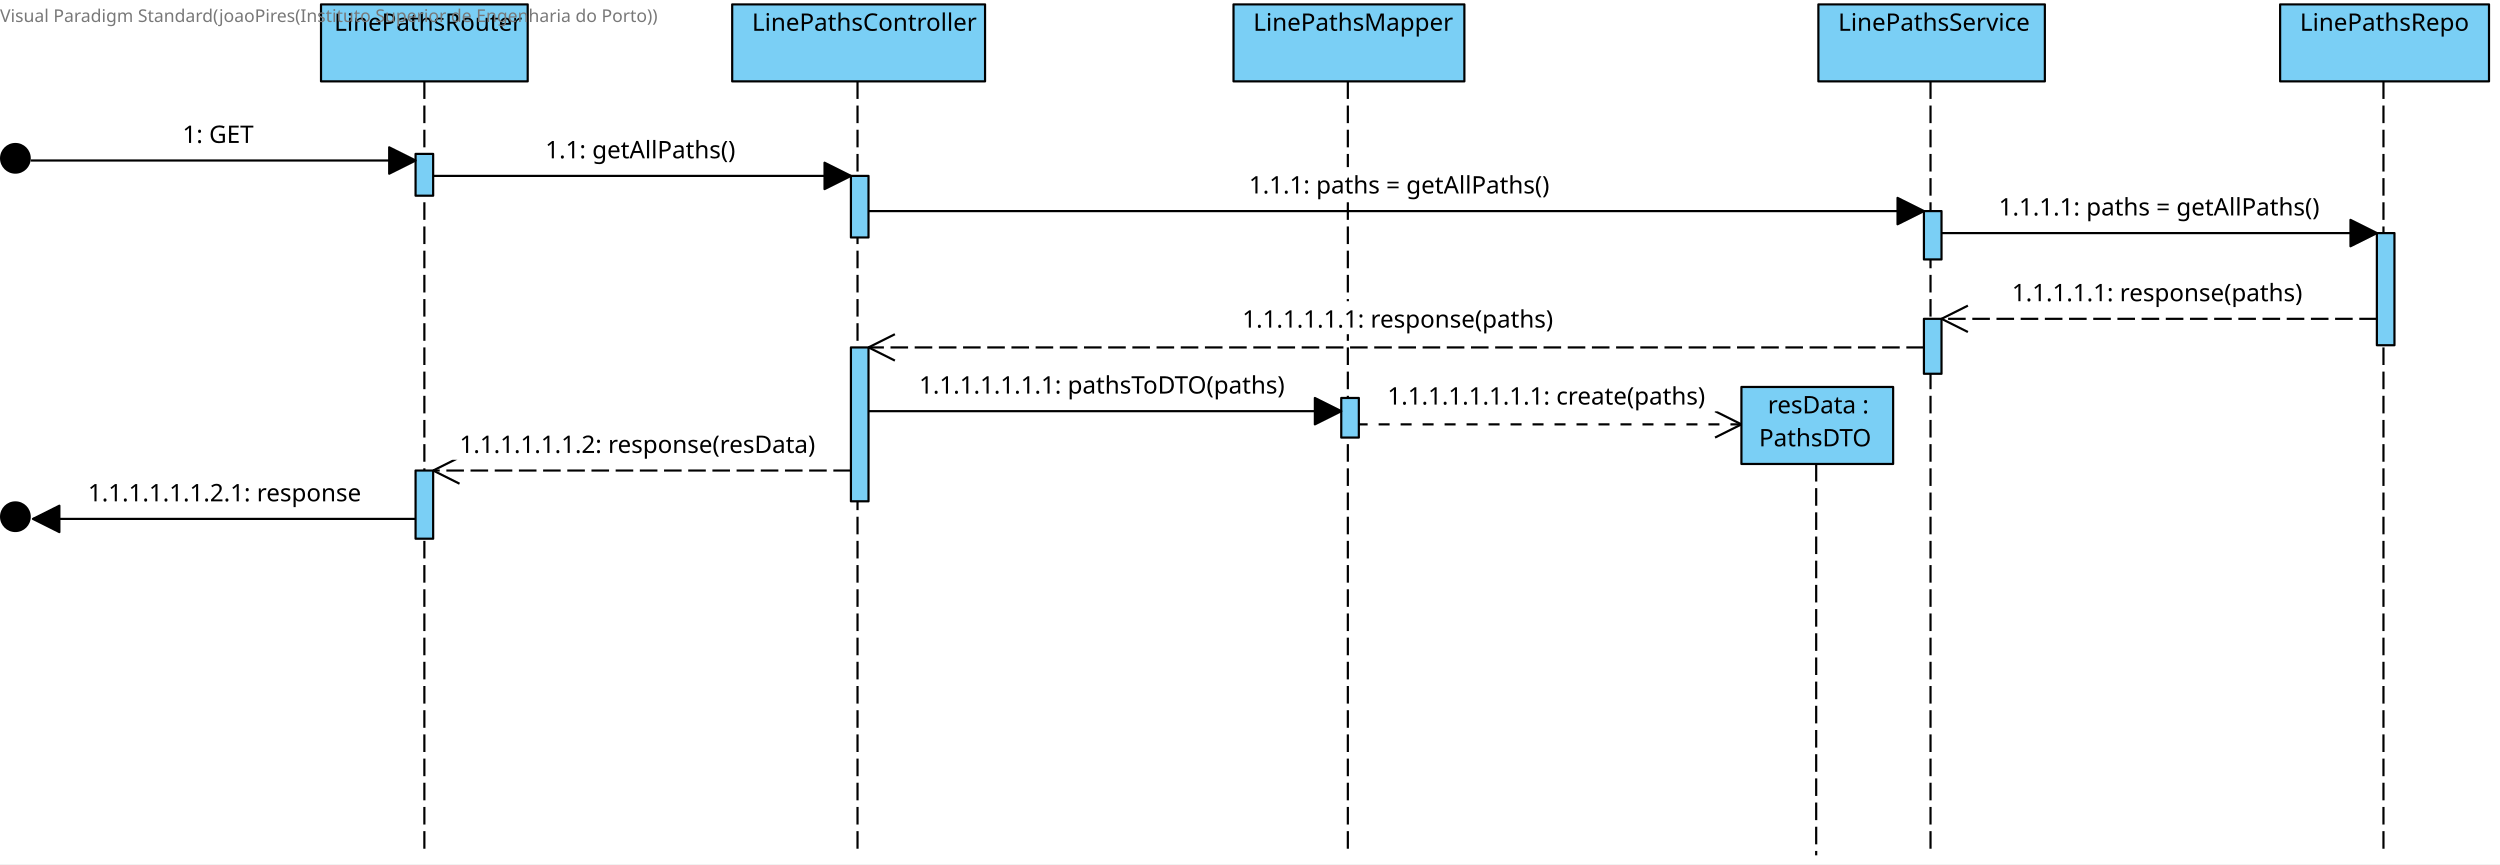
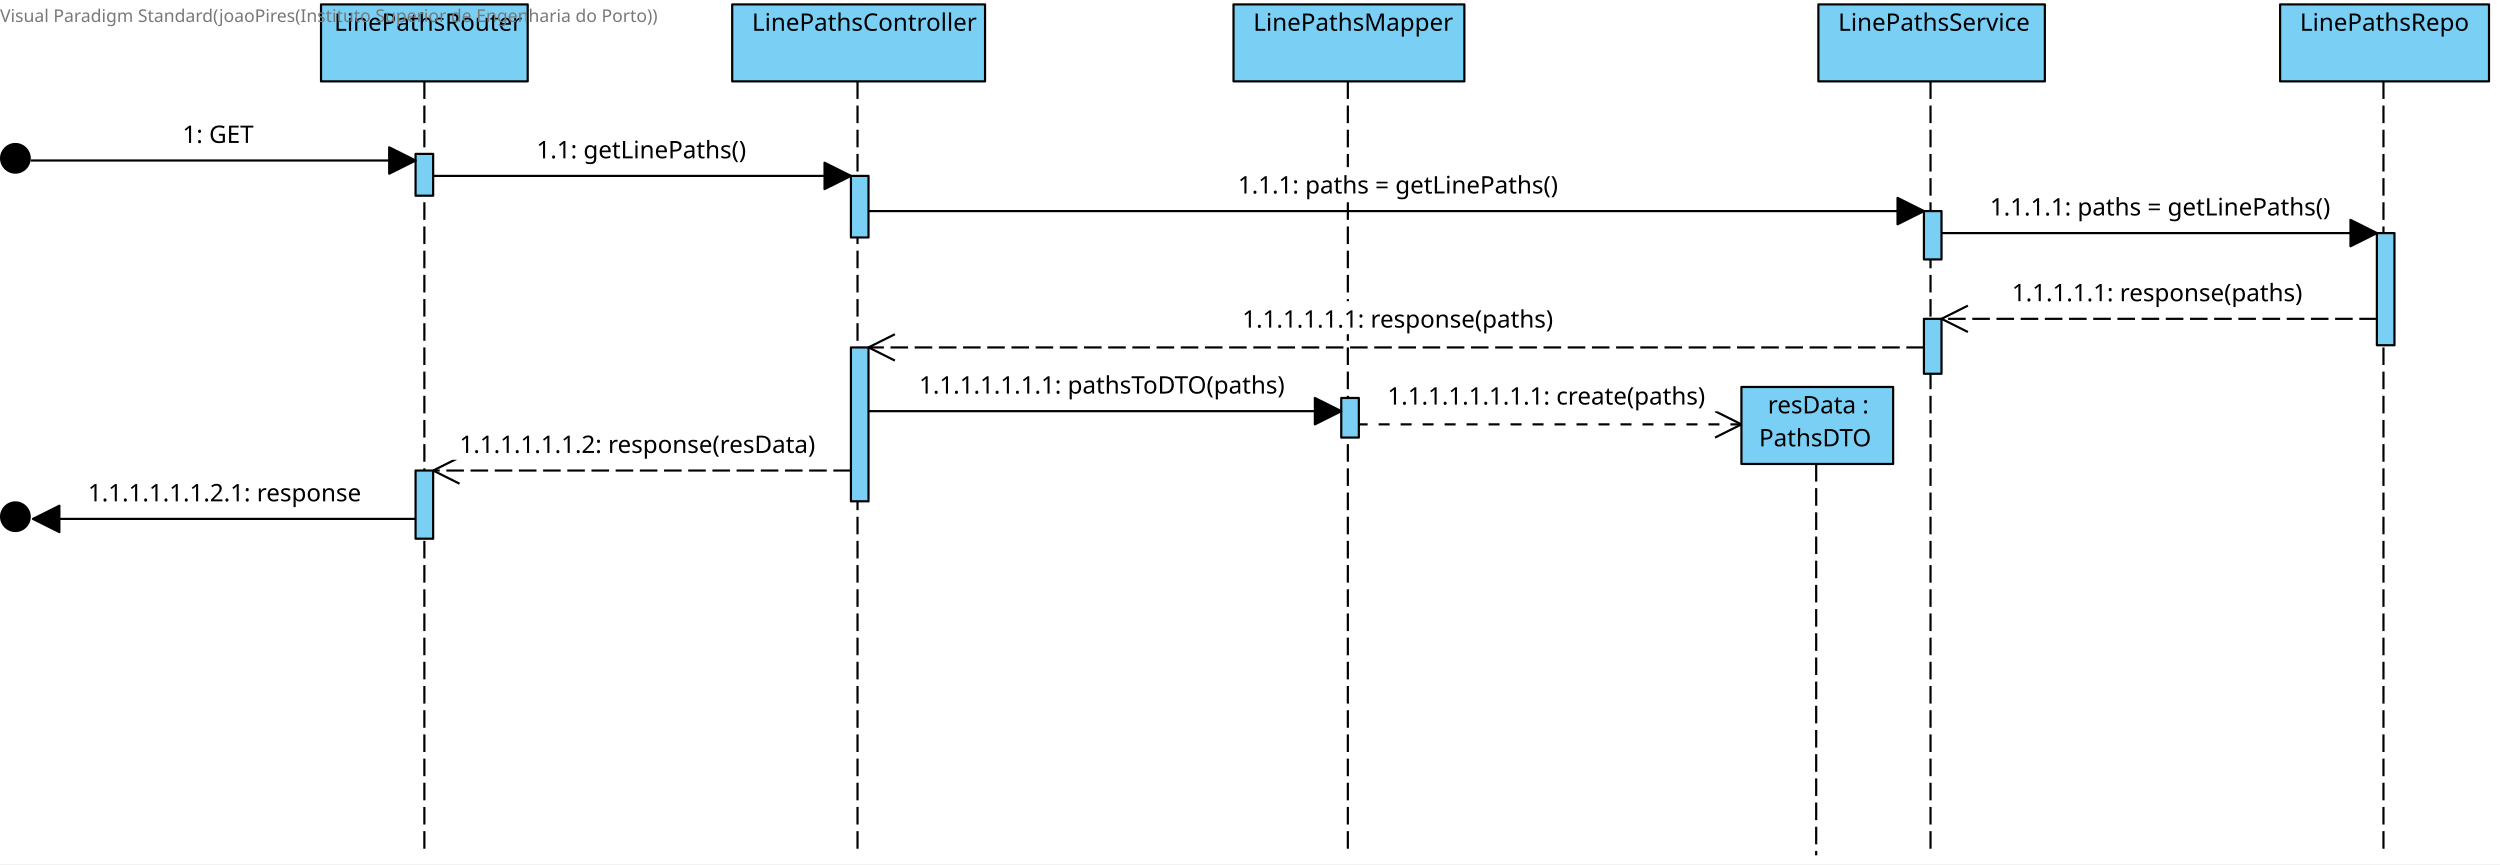
<svg xmlns="http://www.w3.org/2000/svg" fill-opacity="0" color-rendering="auto" color-interpolation="auto" text-rendering="auto" stroke="rgb(0,0,0)" stroke-linecap="square" width="1137" stroke-miterlimit="10" shape-rendering="auto" stroke-opacity="0" fill="rgb(0,0,0)" stroke-dasharray="none" font-weight="normal" stroke-width="1" height="393" font-family="'Dialog'" font-style="normal" stroke-linejoin="miter" font-size="12px" stroke-dashoffset="0" image-rendering="auto">
  <defs id="genericDefs" />
  <g>
    <defs id="defs1">
      <clipPath clipPathUnits="userSpaceOnUse" id="clipPath1">
        <path d="M-7 -7 L106 -7 L106 398 L-7 398 L-7 -7 Z" />
      </clipPath>
      <clipPath clipPathUnits="userSpaceOnUse" id="clipPath2">
        <path d="M-7 -7 L26 -7 L26 31 L-7 31 L-7 -7 Z" />
      </clipPath>
      <clipPath clipPathUnits="userSpaceOnUse" id="clipPath3">
        <path d="M-7 -7 L19 -7 L19 30 L-7 30 L-7 -7 Z" />
      </clipPath>
      <clipPath clipPathUnits="userSpaceOnUse" id="clipPath4">
        <path d="M-7 -7 L127 -7 L127 398 L-7 398 L-7 -7 Z" />
      </clipPath>
      <clipPath clipPathUnits="userSpaceOnUse" id="clipPath5">
        <path d="M-7 -7 L117 -7 L117 398 L-7 398 L-7 -7 Z" />
      </clipPath>
      <clipPath clipPathUnits="userSpaceOnUse" id="clipPath6">
        <path d="M-7 -7 L115 -7 L115 398 L-7 398 L-7 -7 Z" />
      </clipPath>
      <clipPath clipPathUnits="userSpaceOnUse" id="clipPath7">
        <path d="M-7 -7 L107 -7 L107 398 L-7 398 L-7 -7 Z" />
      </clipPath>
      <clipPath clipPathUnits="userSpaceOnUse" id="clipPath8">
        <path d="M-7 -7 L19 -7 L19 39 L-7 39 L-7 -7 Z" />
      </clipPath>
      <clipPath clipPathUnits="userSpaceOnUse" id="clipPath9">
        <path d="M-7 -7 L19 -7 L19 33 L-7 33 L-7 -7 Z" />
      </clipPath>
      <clipPath clipPathUnits="userSpaceOnUse" id="clipPath10">
        <path d="M-7 -7 L19 -7 L19 62 L-7 62 L-7 -7 Z" />
      </clipPath>
      <clipPath clipPathUnits="userSpaceOnUse" id="clipPath11">
        <path d="M-7 -7 L19 -7 L19 36 L-7 36 L-7 -7 Z" />
      </clipPath>
      <clipPath clipPathUnits="userSpaceOnUse" id="clipPath12">
        <path d="M-7 -7 L19 -7 L19 81 L-7 81 L-7 -7 Z" />
      </clipPath>
      <clipPath clipPathUnits="userSpaceOnUse" id="clipPath13">
        <path d="M-7 -7 L19 -7 L19 42 L-7 42 L-7 -7 Z" />
      </clipPath>
      <clipPath clipPathUnits="userSpaceOnUse" id="clipPath14">
        <path d="M-7 -7 L19 -7 L19 29 L-7 29 L-7 -7 Z" />
      </clipPath>
      <clipPath clipPathUnits="userSpaceOnUse" id="clipPath15">
        <path d="M-7 -7 L81 -7 L81 224 L-7 224 L-7 -7 Z" />
      </clipPath>
      <clipPath clipPathUnits="userSpaceOnUse" id="clipPath16">
        <path d="M-95 -15 L190 -15 L190 30 L-95 30 L-95 -15 Z" />
      </clipPath>
      <clipPath clipPathUnits="userSpaceOnUse" id="clipPath17">
        <path d="M-116 -15 L232 -15 L232 30 L-116 30 L-116 -15 Z" />
      </clipPath>
      <clipPath clipPathUnits="userSpaceOnUse" id="clipPath18">
        <path d="M-106 -15 L212 -15 L212 30 L-106 30 L-106 -15 Z" />
      </clipPath>
      <clipPath clipPathUnits="userSpaceOnUse" id="clipPath19">
        <path d="M-104 -15 L208 -15 L208 30 L-104 30 L-104 -15 Z" />
      </clipPath>
      <clipPath clipPathUnits="userSpaceOnUse" id="clipPath20">
        <path d="M-96 -15 L192 -15 L192 30 L-96 30 L-96 -15 Z" />
      </clipPath>
      <clipPath clipPathUnits="userSpaceOnUse" id="clipPath21">
        <path d="M-70 -30 L140 -30 L140 60 L-70 60 L-70 -30 Z" />
      </clipPath>
      <clipPath clipPathUnits="userSpaceOnUse" id="clipPath22">
        <path d="M0 0 L279 0 L279 104 L0 104 L0 0 Z" />
      </clipPath>
      <clipPath clipPathUnits="userSpaceOnUse" id="clipPath23">
-         <path d="M164 30 L164 45 L109 45 L109 30 ZM0 0 L0 104 L279 104 L279 52 L275 52 L275 37 L279 37 L279 0 Z" />
+         <path d="M164 30 L164 45 L109 45 L109 30 ZM0 0 L0 104 L279 104 L279 52 L270 52 L270 37 L279 37 L279 0 Z" />
      </clipPath>
      <clipPath clipPathUnits="userSpaceOnUse" id="clipPath24">
        <path d="M0 0 L294 0 L294 104 L0 104 L0 0 Z" />
      </clipPath>
      <clipPath clipPathUnits="userSpaceOnUse" id="clipPath25">
-         <path d="M197 30 L197 45 L92 45 L92 30 ZM0 0 L0 104 L294 104 L294 0 Z" />
+         <path d="M200 30 L200 45 L87 45 L87 30 ZM0 0 L0 104 L294 104 L294 0 Z" />
      </clipPath>
      <clipPath clipPathUnits="userSpaceOnUse" id="clipPath26">
        <path d="M0 0 L584 0 L584 104 L0 104 L0 0 Z" />
      </clipPath>
      <clipPath clipPathUnits="userSpaceOnUse" id="clipPath27">
-         <path d="M366 30 L366 45 L213 45 L213 30 ZM0 0 L0 104 L210 104 L210 91 L368 91 L368 104 L584 104 L584 94 L561 94 L561 79 L584 79 L584 55 L555 55 L555 40 L584 40 L584 0 Z" />
+         <path d="M370 30 L370 45 L208 45 L208 30 ZM0 0 L0 14 L2 14 L2 29 L0 29 L0 104 L210 104 L210 91 L368 91 L368 104 L584 104 L584 94 L561 94 L561 79 L584 79 L584 55 L550 55 L550 40 L584 40 L584 0 Z" />
      </clipPath>
      <clipPath clipPathUnits="userSpaceOnUse" id="clipPath28">
        <path d="M0 0 L302 0 L302 104 L0 104 L0 0 Z" />
      </clipPath>
      <clipPath clipPathUnits="userSpaceOnUse" id="clipPath29">
-         <path d="M230 30 L230 45 L67 45 L67 30 ZM222 69 L222 84 L73 84 L73 69 ZM0 0 L0 104 L302 104 L302 0 Z" />
+         <path d="M233 30 L233 45 L62 45 L62 30 ZM222 69 L222 84 L73 84 L73 69 ZM0 0 L0 104 L302 104 L302 0 Z" />
      </clipPath>
      <clipPath clipPathUnits="userSpaceOnUse" id="clipPath30">
-         <path d="M222 30 L222 45 L73 45 L73 30 ZM0 0 L0 81 L29 81 L29 104 L302 104 L302 0 L230 0 L230 6 L67 6 L67 0 Z" />
+         <path d="M222 30 L222 45 L73 45 L73 30 ZM0 0 L0 81 L29 81 L29 104 L302 104 L302 0 L233 0 L233 6 L62 6 L62 0 Z" />
      </clipPath>
      <clipPath clipPathUnits="userSpaceOnUse" id="clipPath31">
        <path d="M368 29 L368 44 L210 44 L210 29 ZM249 59 L249 74 L64 74 L64 59 ZM439 64 L439 79 L277 79 L277 64 ZM517 68 L517 98 L447 98 L447 68 ZM0 0 L0 86 L34 86 L34 101 L0 101 L0 104 L584 104 L584 32 L561 32 L561 17 L584 17 L584 0 Z" />
      </clipPath>
      <clipPath clipPathUnits="userSpaceOnUse" id="clipPath32">
        <path d="M232 30 L232 45 L53 45 L53 30 ZM0 0 L0 52 L25 52 L25 67 L0 67 L0 104 L294 104 L294 18 L262 18 L262 3 L294 3 L294 0 Z" />
      </clipPath>
      <clipPath clipPathUnits="userSpaceOnUse" id="clipPath33">
        <path d="M0 0 L319 0 L319 104 L0 104 L0 0 Z" />
      </clipPath>
      <clipPath clipPathUnits="userSpaceOnUse" id="clipPath34">
        <path d="M249 30 L249 45 L64 45 L64 30 ZM0 0 L0 57 L34 57 L34 72 L0 72 L0 104 L319 104 L319 50 L277 50 L277 35 L319 35 L319 15 L210 15 L210 0 Z" />
      </clipPath>
      <clipPath clipPathUnits="userSpaceOnUse" id="clipPath35">
        <path d="M0 0 L278 0 L278 104 L0 104 L0 0 Z" />
      </clipPath>
      <clipPath clipPathUnits="userSpaceOnUse" id="clipPath36">
        <path d="M216 29 L216 44 L54 44 L54 29 ZM145 0 L145 9 L0 9 L0 24 L26 24 L26 39 L0 39 L0 104 L278 104 L278 63 L224 63 L224 33 L278 33 L278 0 Z" />
      </clipPath>
      <clipPath clipPathUnits="userSpaceOnUse" id="clipPath37">
        <path d="M207 30 L207 45 L65 45 L65 30 ZM0 0 L0 104 L278 104 L278 23 L235 23 L235 8 L278 8 L278 0 Z" />
      </clipPath>
      <clipPath clipPathUnits="userSpaceOnUse" id="clipPath38">
        <path d="M-142 -15 L284 -15 L284 30 L-142 30 L-142 -15 Z" />
      </clipPath>
      <clipPath clipPathUnits="userSpaceOnUse" id="clipPath39">
        <path d="M-162 -15 L324 -15 L324 30 L-162 30 L-162 -15 Z" />
      </clipPath>
      <clipPath clipPathUnits="userSpaceOnUse" id="clipPath40">
        <path d="M-185 -15 L370 -15 L370 30 L-185 30 L-185 -15 Z" />
      </clipPath>
      <clipPath clipPathUnits="userSpaceOnUse" id="clipPath41">
        <path d="M-179 -15 L358 -15 L358 30 L-179 30 L-179 -15 Z" />
      </clipPath>
      <clipPath clipPathUnits="userSpaceOnUse" id="clipPath42">
        <path d="M-158 -15 L316 -15 L316 30 L-158 30 L-158 -15 Z" />
      </clipPath>
      <clipPath clipPathUnits="userSpaceOnUse" id="clipPath43">
        <path d="M-149 -15 L298 -15 L298 30 L-149 30 L-149 -15 Z" />
      </clipPath>
      <clipPath clipPathUnits="userSpaceOnUse" id="clipPath44">
-         <path d="M-163 -15 L326 -15 L326 30 L-163 30 L-163 -15 Z" />
+         <path d="M-171 -15 L342 -15 L342 30 L-171 30 L-171 -15 Z" />
      </clipPath>
      <clipPath clipPathUnits="userSpaceOnUse" id="clipPath45">
-         <path d="M-153 -15 L306 -15 L306 30 L-153 30 L-153 -15 Z" />
+         <path d="M-113 -15 L226 -15 L226 30 L-113 30 L-113 -15 Z" />
      </clipPath>
      <clipPath clipPathUnits="userSpaceOnUse" id="clipPath46">
-         <path d="M-105 -15 L210 -15 L210 30 L-105 30 L-105 -15 Z" />
-       </clipPath>
-       <clipPath clipPathUnits="userSpaceOnUse" id="clipPath47">
        <path d="M-55 -15 L110 -15 L110 30 L-55 30 L-55 -15 Z" />
      </clipPath>
    </defs>
    <g fill="white" text-rendering="geometricPrecision" fill-opacity="1" stroke-opacity="1" stroke="white">
      <rect x="0" width="1137" height="393" y="0" stroke="none" />
    </g>
    <g font-size="11px" transform="translate(146,2)" fill-opacity="1" fill="rgb(122,207,245)" text-rendering="geometricPrecision" image-rendering="optimizeQuality" font-family="sans-serif" stroke="rgb(122,207,245)" stroke-opacity="1">
      <rect x="0" width="94" height="35" y="0" clip-path="url(#clipPath1)" stroke="none" />
    </g>
    <g stroke-linecap="butt" font-size="11px" transform="translate(146,2)" fill-opacity="1" fill="black" text-rendering="geometricPrecision" image-rendering="optimizeQuality" font-family="sans-serif" stroke-linejoin="round" stroke="black" stroke-opacity="1" stroke-miterlimit="0">
      <rect fill="none" x="0" width="94" height="35" y="0" clip-path="url(#clipPath1)" />
      <line clip-path="url(#clipPath1)" fill="none" x1="47" x2="47" y1="35" y2="387" stroke-linejoin="bevel" stroke-dasharray="8,3" />
    </g>
    <g font-size="11px" transform="translate(0,63)" fill-opacity="1" fill="black" text-rendering="geometricPrecision" image-rendering="optimizeQuality" font-family="sans-serif" stroke="black" stroke-opacity="1">
      <circle r="7" clip-path="url(#clipPath2)" cx="7" cy="9" stroke="none" />
    </g>
    <g font-size="11px" transform="translate(189,70)" fill-opacity="1" fill="rgb(122,207,245)" text-rendering="geometricPrecision" image-rendering="optimizeQuality" font-family="sans-serif" stroke="rgb(122,207,245)" stroke-opacity="1">
      <rect x="0" width="8" height="19" y="0" clip-path="url(#clipPath3)" stroke="none" />
    </g>
    <g stroke-linecap="butt" font-size="11px" transform="translate(189,70)" fill-opacity="1" fill="black" text-rendering="geometricPrecision" image-rendering="optimizeQuality" font-family="sans-serif" stroke-linejoin="round" stroke="black" stroke-opacity="1" stroke-miterlimit="0">
      <rect fill="none" x="0" width="8" height="19" y="0" clip-path="url(#clipPath3)" />
    </g>
    <g font-size="11px" transform="translate(333,2)" fill-opacity="1" fill="rgb(122,207,245)" text-rendering="geometricPrecision" image-rendering="optimizeQuality" font-family="sans-serif" stroke="rgb(122,207,245)" stroke-opacity="1">
      <rect x="0" width="115" height="35" y="0" clip-path="url(#clipPath4)" stroke="none" />
    </g>
    <g stroke-linecap="butt" font-size="11px" transform="translate(333,2)" fill-opacity="1" fill="black" text-rendering="geometricPrecision" image-rendering="optimizeQuality" font-family="sans-serif" stroke-linejoin="round" stroke="black" stroke-opacity="1" stroke-miterlimit="0">
      <rect fill="none" x="0" width="115" height="35" y="0" clip-path="url(#clipPath4)" />
      <line clip-path="url(#clipPath4)" fill="none" x1="57" x2="57" y1="35" y2="387" stroke-linejoin="bevel" stroke-dasharray="8,3" />
    </g>
    <g font-size="11px" transform="translate(561,2)" fill-opacity="1" fill="rgb(122,207,245)" text-rendering="geometricPrecision" image-rendering="optimizeQuality" font-family="sans-serif" stroke="rgb(122,207,245)" stroke-opacity="1">
      <rect x="0" width="105" height="35" y="0" clip-path="url(#clipPath5)" stroke="none" />
    </g>
    <g stroke-linecap="butt" font-size="11px" transform="translate(561,2)" fill-opacity="1" fill="black" text-rendering="geometricPrecision" image-rendering="optimizeQuality" font-family="sans-serif" stroke-linejoin="round" stroke="black" stroke-opacity="1" stroke-miterlimit="0">
      <rect fill="none" x="0" width="105" height="35" y="0" clip-path="url(#clipPath5)" />
      <line clip-path="url(#clipPath5)" fill="none" x1="52" x2="52" y1="35" y2="387" stroke-linejoin="bevel" stroke-dasharray="8,3" />
    </g>
    <g font-size="11px" transform="translate(827,2)" fill-opacity="1" fill="rgb(122,207,245)" text-rendering="geometricPrecision" image-rendering="optimizeQuality" font-family="sans-serif" stroke="rgb(122,207,245)" stroke-opacity="1">
      <rect x="0" width="103" height="35" y="0" clip-path="url(#clipPath6)" stroke="none" />
    </g>
    <g stroke-linecap="butt" font-size="11px" transform="translate(827,2)" fill-opacity="1" fill="black" text-rendering="geometricPrecision" image-rendering="optimizeQuality" font-family="sans-serif" stroke-linejoin="round" stroke="black" stroke-opacity="1" stroke-miterlimit="0">
      <rect fill="none" x="0" width="103" height="35" y="0" clip-path="url(#clipPath6)" />
      <line clip-path="url(#clipPath6)" fill="none" x1="51" x2="51" y1="35" y2="387" stroke-linejoin="bevel" stroke-dasharray="8,3" />
    </g>
    <g font-size="11px" transform="translate(1037,2)" fill-opacity="1" fill="rgb(122,207,245)" text-rendering="geometricPrecision" image-rendering="optimizeQuality" font-family="sans-serif" stroke="rgb(122,207,245)" stroke-opacity="1">
      <rect x="0" width="95" height="35" y="0" clip-path="url(#clipPath7)" stroke="none" />
    </g>
    <g stroke-linecap="butt" font-size="11px" transform="translate(1037,2)" fill-opacity="1" fill="black" text-rendering="geometricPrecision" image-rendering="optimizeQuality" font-family="sans-serif" stroke-linejoin="round" stroke="black" stroke-opacity="1" stroke-miterlimit="0">
      <rect fill="none" x="0" width="95" height="35" y="0" clip-path="url(#clipPath7)" />
      <line clip-path="url(#clipPath7)" fill="none" x1="47" x2="47" y1="35" y2="387" stroke-linejoin="bevel" stroke-dasharray="8,3" />
    </g>
    <g font-size="11px" transform="translate(387,80)" fill-opacity="1" fill="rgb(122,207,245)" text-rendering="geometricPrecision" image-rendering="optimizeQuality" font-family="sans-serif" stroke="rgb(122,207,245)" stroke-opacity="1">
      <rect x="0" width="8" height="28" y="0" clip-path="url(#clipPath8)" stroke="none" />
    </g>
    <g stroke-linecap="butt" font-size="11px" transform="translate(387,80)" fill-opacity="1" fill="black" text-rendering="geometricPrecision" image-rendering="optimizeQuality" font-family="sans-serif" stroke-linejoin="round" stroke="black" stroke-opacity="1" stroke-miterlimit="0">
      <rect fill="none" x="0" width="8" height="28" y="0" clip-path="url(#clipPath8)" />
    </g>
    <g font-size="11px" transform="translate(875,96)" fill-opacity="1" fill="rgb(122,207,245)" text-rendering="geometricPrecision" image-rendering="optimizeQuality" font-family="sans-serif" stroke="rgb(122,207,245)" stroke-opacity="1">
      <rect x="0" width="8" height="22" y="0" clip-path="url(#clipPath9)" stroke="none" />
    </g>
    <g stroke-linecap="butt" font-size="11px" transform="translate(875,96)" fill-opacity="1" fill="black" text-rendering="geometricPrecision" image-rendering="optimizeQuality" font-family="sans-serif" stroke-linejoin="round" stroke="black" stroke-opacity="1" stroke-miterlimit="0">
      <rect fill="none" x="0" width="8" height="22" y="0" clip-path="url(#clipPath9)" />
    </g>
    <g font-size="11px" transform="translate(1081,106)" fill-opacity="1" fill="rgb(122,207,245)" text-rendering="geometricPrecision" image-rendering="optimizeQuality" font-family="sans-serif" stroke="rgb(122,207,245)" stroke-opacity="1">
      <rect x="0" width="8" height="51" y="0" clip-path="url(#clipPath10)" stroke="none" />
    </g>
    <g stroke-linecap="butt" font-size="11px" transform="translate(1081,106)" fill-opacity="1" fill="black" text-rendering="geometricPrecision" image-rendering="optimizeQuality" font-family="sans-serif" stroke-linejoin="round" stroke="black" stroke-opacity="1" stroke-miterlimit="0">
      <rect fill="none" x="0" width="8" height="51" y="0" clip-path="url(#clipPath10)" />
    </g>
    <g font-size="11px" transform="translate(875,145)" fill-opacity="1" fill="rgb(122,207,245)" text-rendering="geometricPrecision" image-rendering="optimizeQuality" font-family="sans-serif" stroke="rgb(122,207,245)" stroke-opacity="1">
      <rect x="0" width="8" height="25" y="0" clip-path="url(#clipPath11)" stroke="none" />
    </g>
    <g stroke-linecap="butt" font-size="11px" transform="translate(875,145)" fill-opacity="1" fill="black" text-rendering="geometricPrecision" image-rendering="optimizeQuality" font-family="sans-serif" stroke-linejoin="round" stroke="black" stroke-opacity="1" stroke-miterlimit="0">
      <rect fill="none" x="0" width="8" height="25" y="0" clip-path="url(#clipPath11)" />
    </g>
    <g font-size="11px" transform="translate(387,158)" fill-opacity="1" fill="rgb(122,207,245)" text-rendering="geometricPrecision" image-rendering="optimizeQuality" font-family="sans-serif" stroke="rgb(122,207,245)" stroke-opacity="1">
      <rect x="0" width="8" height="70" y="0" clip-path="url(#clipPath12)" stroke="none" />
    </g>
    <g stroke-linecap="butt" font-size="11px" transform="translate(387,158)" fill-opacity="1" fill="black" text-rendering="geometricPrecision" image-rendering="optimizeQuality" font-family="sans-serif" stroke-linejoin="round" stroke="black" stroke-opacity="1" stroke-miterlimit="0">
      <rect fill="none" x="0" width="8" height="70" y="0" clip-path="url(#clipPath12)" />
    </g>
    <g font-size="11px" transform="translate(189,214)" fill-opacity="1" fill="rgb(122,207,245)" text-rendering="geometricPrecision" image-rendering="optimizeQuality" font-family="sans-serif" stroke="rgb(122,207,245)" stroke-opacity="1">
      <rect x="0" width="8" height="31" y="0" clip-path="url(#clipPath13)" stroke="none" />
    </g>
    <g stroke-linecap="butt" font-size="11px" transform="translate(189,214)" fill-opacity="1" fill="black" text-rendering="geometricPrecision" image-rendering="optimizeQuality" font-family="sans-serif" stroke-linejoin="round" stroke="black" stroke-opacity="1" stroke-miterlimit="0">
      <rect fill="none" x="0" width="8" height="31" y="0" clip-path="url(#clipPath13)" />
    </g>
    <g font-size="11px" transform="translate(610,181)" fill-opacity="1" fill="rgb(122,207,245)" text-rendering="geometricPrecision" image-rendering="optimizeQuality" font-family="sans-serif" stroke="rgb(122,207,245)" stroke-opacity="1">
      <rect x="0" width="8" height="18" y="0" clip-path="url(#clipPath14)" stroke="none" />
    </g>
    <g stroke-linecap="butt" font-size="11px" transform="translate(610,181)" fill-opacity="1" fill="black" text-rendering="geometricPrecision" image-rendering="optimizeQuality" font-family="sans-serif" stroke-linejoin="round" stroke="black" stroke-opacity="1" stroke-miterlimit="0">
      <rect fill="none" x="0" width="8" height="18" y="0" clip-path="url(#clipPath14)" />
    </g>
    <g font-size="11px" transform="translate(792,176)" fill-opacity="1" fill="rgb(122,207,245)" text-rendering="geometricPrecision" image-rendering="optimizeQuality" font-family="sans-serif" stroke="rgb(122,207,245)" stroke-opacity="1">
      <rect x="0" width="69" height="35" y="0" clip-path="url(#clipPath15)" stroke="none" />
    </g>
    <g stroke-linecap="butt" font-size="11px" transform="translate(792,176)" fill-opacity="1" fill="black" text-rendering="geometricPrecision" image-rendering="optimizeQuality" font-family="sans-serif" stroke-linejoin="round" stroke="black" stroke-opacity="1" stroke-miterlimit="0">
      <rect fill="none" x="0" width="69" height="35" y="0" clip-path="url(#clipPath15)" />
      <line clip-path="url(#clipPath15)" fill="none" x1="34" x2="34" y1="35" y2="213" stroke-linejoin="bevel" stroke-dasharray="8,3" />
    </g>
    <g font-size="11px" transform="translate(0,226)" fill-opacity="1" fill="black" text-rendering="geometricPrecision" image-rendering="optimizeQuality" font-family="sans-serif" stroke="black" stroke-opacity="1">
      <circle r="7" clip-path="url(#clipPath2)" cx="7" cy="9" stroke="none" />
    </g>
    <g font-size="11px" transform="translate(146,2)" fill-opacity="1" fill="black" text-rendering="geometricPrecision" image-rendering="optimizeQuality" font-family="sans-serif" stroke="black" stroke-opacity="1">
      <text x="6" xml:space="preserve" y="12" clip-path="url(#clipPath16)" stroke="none">LinePathsRouter</text>
    </g>
    <g font-size="11px" transform="translate(333,2)" fill-opacity="1" fill="black" text-rendering="geometricPrecision" image-rendering="optimizeQuality" font-family="sans-serif" stroke="black" stroke-opacity="1">
      <text x="9" xml:space="preserve" y="12" clip-path="url(#clipPath17)" stroke="none">LinePathsController</text>
    </g>
    <g font-size="11px" transform="translate(561,2)" fill-opacity="1" fill="black" text-rendering="geometricPrecision" image-rendering="optimizeQuality" font-family="sans-serif" stroke="black" stroke-opacity="1">
      <text x="9" xml:space="preserve" y="12" clip-path="url(#clipPath18)" stroke="none">LinePathsMapper</text>
    </g>
    <g font-size="11px" transform="translate(827,2)" fill-opacity="1" fill="black" text-rendering="geometricPrecision" image-rendering="optimizeQuality" font-family="sans-serif" stroke="black" stroke-opacity="1">
      <text x="9" xml:space="preserve" y="12" clip-path="url(#clipPath19)" stroke="none">LinePathsService</text>
    </g>
    <g font-size="11px" transform="translate(1037,2)" fill-opacity="1" fill="black" text-rendering="geometricPrecision" image-rendering="optimizeQuality" font-family="sans-serif" stroke="black" stroke-opacity="1">
      <text x="9" xml:space="preserve" y="12" clip-path="url(#clipPath20)" stroke="none">LinePathsRepo</text>
    </g>
    <g font-size="11px" transform="translate(792,176)" fill-opacity="1" fill="black" text-rendering="geometricPrecision" image-rendering="optimizeQuality" font-family="sans-serif" stroke="black" stroke-opacity="1">
      <text x="12" xml:space="preserve" y="12" clip-path="url(#clipPath21)" stroke="none">resData :</text>
      <text x="8" xml:space="preserve" y="27" clip-path="url(#clipPath21)" stroke="none">PathsDTO</text>
    </g>
    <g stroke-linecap="butt" font-size="11px" transform="translate(-36,23)" fill-opacity="1" fill="black" text-rendering="geometricPrecision" image-rendering="optimizeQuality" font-family="sans-serif" stroke-linejoin="round" stroke="black" stroke-opacity="1">
      <line y2="50" fill="none" x1="50" clip-path="url(#clipPath23)" x2="225" y1="50" />
      <polygon points=" 225 50 213 44 213 56" clip-path="url(#clipPath23)" stroke="none" />
      <polygon fill="none" points=" 225 50 213 44 213 56" clip-path="url(#clipPath23)" />
    </g>
    <g stroke-linecap="butt" font-size="11px" transform="translate(147,30)" fill-opacity="1" fill="black" text-rendering="geometricPrecision" image-rendering="optimizeQuality" font-family="sans-serif" stroke-linejoin="round" stroke="black" stroke-opacity="1">
      <line y2="50" fill="none" x1="50" clip-path="url(#clipPath25)" x2="240" y1="50" />
      <polygon points=" 240 50 228 44 228 56" clip-path="url(#clipPath25)" stroke="none" />
      <polygon fill="none" points=" 240 50 228 44 228 56" clip-path="url(#clipPath25)" />
    </g>
    <g stroke-linecap="butt" font-size="11px" transform="translate(345,46)" fill-opacity="1" fill="black" text-rendering="geometricPrecision" image-rendering="optimizeQuality" font-family="sans-serif" stroke-linejoin="round" stroke="black" stroke-opacity="1">
      <line y2="50" fill="none" x1="50" clip-path="url(#clipPath27)" x2="530" y1="50" />
      <polygon points=" 530 50 518 44 518 56" clip-path="url(#clipPath27)" stroke="none" />
      <polygon fill="none" points=" 530 50 518 44 518 56" clip-path="url(#clipPath27)" />
    </g>
    <g stroke-linecap="butt" font-size="11px" transform="translate(833,56)" fill-opacity="1" fill="black" text-rendering="geometricPrecision" image-rendering="optimizeQuality" font-family="sans-serif" stroke-linejoin="round" stroke="black" stroke-opacity="1">
      <line y2="50" fill="none" x1="50" clip-path="url(#clipPath29)" x2="248" y1="50" />
      <polygon points=" 248 50 236 44 236 56" clip-path="url(#clipPath29)" stroke="none" />
      <polygon fill="none" points=" 248 50 236 44 236 56" clip-path="url(#clipPath29)" />
    </g>
    <g fill-opacity="1" text-rendering="geometricPrecision" stroke="black" stroke-linecap="butt" transform="translate(833,95)" stroke-miterlimit="0" stroke-opacity="1" fill="black" stroke-dasharray="8,3" font-family="sans-serif" stroke-linejoin="round" font-size="11px" image-rendering="optimizeQuality">
      <line y2="50" fill="none" x1="248" clip-path="url(#clipPath30)" x2="50" y1="50" />
      <line clip-path="url(#clipPath30)" fill="none" x1="50" x2="62" y1="50" y2="56" stroke-dasharray="none" stroke-miterlimit="10" />
      <line clip-path="url(#clipPath30)" fill="none" x1="50" x2="62" y1="50" y2="44" stroke-dasharray="none" stroke-miterlimit="10" />
    </g>
    <g fill-opacity="1" text-rendering="geometricPrecision" stroke="black" stroke-linecap="butt" transform="translate(345,108)" stroke-miterlimit="0" stroke-opacity="1" fill="black" stroke-dasharray="8,3" font-family="sans-serif" stroke-linejoin="round" font-size="11px" image-rendering="optimizeQuality">
      <line y2="50" fill="none" x1="530" clip-path="url(#clipPath31)" x2="50" y1="50" />
      <line clip-path="url(#clipPath31)" fill="none" x1="50" x2="62" y1="50" y2="56" stroke-dasharray="none" stroke-miterlimit="10" />
      <line clip-path="url(#clipPath31)" fill="none" x1="50" x2="62" y1="50" y2="44" stroke-dasharray="none" stroke-miterlimit="10" />
    </g>
    <g fill-opacity="1" text-rendering="geometricPrecision" stroke="black" stroke-linecap="butt" transform="translate(147,164)" stroke-miterlimit="0" stroke-opacity="1" fill="black" stroke-dasharray="8,3" font-family="sans-serif" stroke-linejoin="round" font-size="11px" image-rendering="optimizeQuality">
      <line y2="50" fill="none" x1="240" clip-path="url(#clipPath32)" x2="50" y1="50" />
      <line clip-path="url(#clipPath32)" fill="none" x1="50" x2="62" y1="50" y2="56" stroke-dasharray="none" stroke-miterlimit="10" />
      <line clip-path="url(#clipPath32)" fill="none" x1="50" x2="62" y1="50" y2="44" stroke-dasharray="none" stroke-miterlimit="10" />
    </g>
    <g stroke-linecap="butt" font-size="11px" transform="translate(345,137)" fill-opacity="1" fill="black" text-rendering="geometricPrecision" image-rendering="optimizeQuality" font-family="sans-serif" stroke-linejoin="round" stroke="black" stroke-opacity="1">
      <line y2="50" fill="none" x1="50" clip-path="url(#clipPath34)" x2="265" y1="50" />
      <polygon points=" 265 50 253 44 253 56" clip-path="url(#clipPath34)" stroke="none" />
      <polygon fill="none" points=" 265 50 253 44 253 56" clip-path="url(#clipPath34)" />
    </g>
    <g fill-opacity="1" text-rendering="geometricPrecision" stroke="black" stroke-linecap="butt" transform="translate(568,143)" stroke-opacity="1" fill="black" stroke-dasharray="5" font-family="sans-serif" stroke-linejoin="round" font-size="11px" stroke-dashoffset="1" image-rendering="optimizeQuality">
      <line y2="50" fill="none" x1="50" clip-path="url(#clipPath36)" x2="224" y1="50" />
      <line clip-path="url(#clipPath36)" stroke-dashoffset="0" fill="none" x1="224" x2="212" y1="50" y2="44" stroke-dasharray="none" />
      <line clip-path="url(#clipPath36)" stroke-dashoffset="0" fill="none" x1="224" x2="212" y1="50" y2="56" stroke-dasharray="none" />
    </g>
    <g stroke-linecap="butt" font-size="11px" transform="translate(-35,186)" fill-opacity="1" fill="black" text-rendering="geometricPrecision" image-rendering="optimizeQuality" font-family="sans-serif" stroke-linejoin="round" stroke="black" stroke-opacity="1">
      <line y2="50" fill="none" x1="224" clip-path="url(#clipPath37)" x2="50" y1="50" />
      <polygon points=" 50 50 62 56 62 44" clip-path="url(#clipPath37)" stroke="none" />
      <polygon fill="none" points=" 50 50 62 56 62 44" clip-path="url(#clipPath37)" />
    </g>
    <g font-size="11px" transform="translate(30,216)" fill-opacity="1" fill="white" text-rendering="geometricPrecision" image-rendering="optimizeQuality" font-family="sans-serif" stroke="white" stroke-opacity="1">
      <rect x="0" width="142" height="15" y="0" clip-path="url(#clipPath38)" stroke="none" />
      <text fill="black" x="10" xml:space="preserve" y="12" clip-path="url(#clipPath38)" stroke="none">1.1.1.1.1.1.2.1: response</text>
    </g>
    <g font-size="11px" transform="translate(622,172)" fill-opacity="1" fill="white" text-rendering="geometricPrecision" image-rendering="optimizeQuality" font-family="sans-serif" stroke="white" stroke-opacity="1">
      <rect x="0" width="162" height="15" y="0" clip-path="url(#clipPath39)" stroke="none" />
      <text fill="black" x="9" xml:space="preserve" y="12" clip-path="url(#clipPath39)" stroke="none">1.1.1.1.1.1.1.1: create(paths)</text>
    </g>
    <g font-size="11px" transform="translate(409,167)" fill-opacity="1" fill="white" text-rendering="geometricPrecision" image-rendering="optimizeQuality" font-family="sans-serif" stroke="white" stroke-opacity="1">
      <rect x="0" width="185" height="15" y="0" clip-path="url(#clipPath40)" stroke="none" />
      <text fill="black" x="9" xml:space="preserve" y="12" clip-path="url(#clipPath40)" stroke="none">1.1.1.1.1.1.1: pathsToDTO(paths)</text>
    </g>
    <g font-size="11px" transform="translate(200,194)" fill-opacity="1" fill="white" text-rendering="geometricPrecision" image-rendering="optimizeQuality" font-family="sans-serif" stroke="white" stroke-opacity="1">
      <rect x="0" width="179" height="15" y="0" clip-path="url(#clipPath41)" stroke="none" />
      <text fill="black" x="9" xml:space="preserve" y="12" clip-path="url(#clipPath41)" stroke="none">1.1.1.1.1.1.2: response(resData)</text>
    </g>
    <g font-size="11px" transform="translate(555,137)" fill-opacity="1" fill="white" text-rendering="geometricPrecision" image-rendering="optimizeQuality" font-family="sans-serif" stroke="white" stroke-opacity="1">
      <rect x="0" width="158" height="15" y="0" clip-path="url(#clipPath42)" stroke="none" />
      <text fill="black" x="10" xml:space="preserve" y="12" clip-path="url(#clipPath42)" stroke="none">1.1.1.1.1.1: response(paths)</text>
    </g>
    <g font-size="11px" transform="translate(906,125)" fill-opacity="1" fill="white" text-rendering="geometricPrecision" image-rendering="optimizeQuality" font-family="sans-serif" stroke="white" stroke-opacity="1">
      <rect x="0" width="149" height="15" y="0" clip-path="url(#clipPath43)" stroke="none" />
      <text fill="black" x="9" xml:space="preserve" y="12" clip-path="url(#clipPath43)" stroke="none">1.1.1.1.1: response(paths)</text>
    </g>
-     <g font-size="11px" transform="translate(900,86)" fill-opacity="1" fill="white" text-rendering="geometricPrecision" image-rendering="optimizeQuality" font-family="sans-serif" stroke="white" stroke-opacity="1">
-       <rect x="0" width="163" height="15" y="0" clip-path="url(#clipPath44)" stroke="none" />
-       <text fill="black" x="9" xml:space="preserve" y="12" clip-path="url(#clipPath44)" stroke="none">1.1.1.1: paths = getAllPaths()</text>
-     </g>
-     <g font-size="11px" transform="translate(558,76)" fill-opacity="1" fill="white" text-rendering="geometricPrecision" image-rendering="optimizeQuality" font-family="sans-serif" stroke="white" stroke-opacity="1">
-       <rect x="0" width="153" height="15" y="0" clip-path="url(#clipPath45)" stroke="none" />
-       <text fill="black" x="10" xml:space="preserve" y="12" clip-path="url(#clipPath45)" stroke="none">1.1.1: paths = getAllPaths()</text>
-     </g>
-     <g font-size="11px" transform="translate(239,60)" fill-opacity="1" fill="white" text-rendering="geometricPrecision" image-rendering="optimizeQuality" font-family="sans-serif" stroke="white" stroke-opacity="1">
-       <rect x="0" width="105" height="15" y="0" clip-path="url(#clipPath46)" stroke="none" />
-       <text fill="black" x="9" xml:space="preserve" y="12" clip-path="url(#clipPath46)" stroke="none">1.1: getAllPaths()</text>
+     <g font-size="11px" transform="translate(895,86)" fill-opacity="1" fill="white" text-rendering="geometricPrecision" image-rendering="optimizeQuality" font-family="sans-serif" stroke="white" stroke-opacity="1">
+       <rect x="0" width="171" height="15" y="0" clip-path="url(#clipPath44)" stroke="none" />
+       <text fill="black" x="10" xml:space="preserve" y="12" clip-path="url(#clipPath44)" stroke="none">1.1.1.1: paths = getLinePaths()</text>
+     </g>
+     <g font-size="11px" transform="translate(553,76)" fill-opacity="1" fill="white" text-rendering="geometricPrecision" image-rendering="optimizeQuality" font-family="sans-serif" stroke="white" stroke-opacity="1">
+       <rect x="0" width="162" height="15" y="0" clip-path="url(#clipPath39)" stroke="none" />
+       <text fill="black" x="10" xml:space="preserve" y="12" clip-path="url(#clipPath39)" stroke="none">1.1.1: paths = getLinePaths()</text>
+     </g>
+     <g font-size="11px" transform="translate(234,60)" fill-opacity="1" fill="white" text-rendering="geometricPrecision" image-rendering="optimizeQuality" font-family="sans-serif" stroke="white" stroke-opacity="1">
+       <rect x="0" width="113" height="15" y="0" clip-path="url(#clipPath45)" stroke="none" />
+       <text fill="black" x="10" xml:space="preserve" y="12" clip-path="url(#clipPath45)" stroke="none">1.1: getLinePaths()</text>
    </g>
    <g font-size="11px" transform="translate(73,53)" fill-opacity="1" fill="white" text-rendering="geometricPrecision" image-rendering="optimizeQuality" font-family="sans-serif" stroke="white" stroke-opacity="1">
-       <rect x="0" width="55" height="15" y="0" clip-path="url(#clipPath47)" stroke="none" />
-       <text fill="black" x="10" xml:space="preserve" y="12" clip-path="url(#clipPath47)" stroke="none">1: GET</text>
+       <rect x="0" width="55" height="15" y="0" clip-path="url(#clipPath46)" stroke="none" />
+       <text fill="black" x="10" xml:space="preserve" y="12" clip-path="url(#clipPath46)" stroke="none">1: GET</text>
    </g>
    <g font-size="8px" fill-opacity="1" fill="rgb(120,120,120)" text-rendering="geometricPrecision" image-rendering="optimizeQuality" stroke="rgb(120,120,120)" stroke-opacity="1">
      <text x="0" xml:space="preserve" y="10" stroke="none">Visual Paradigm Standard(joaoPires(Instituto Superior de Engenharia do Porto))</text>
    </g>
  </g>
</svg>
